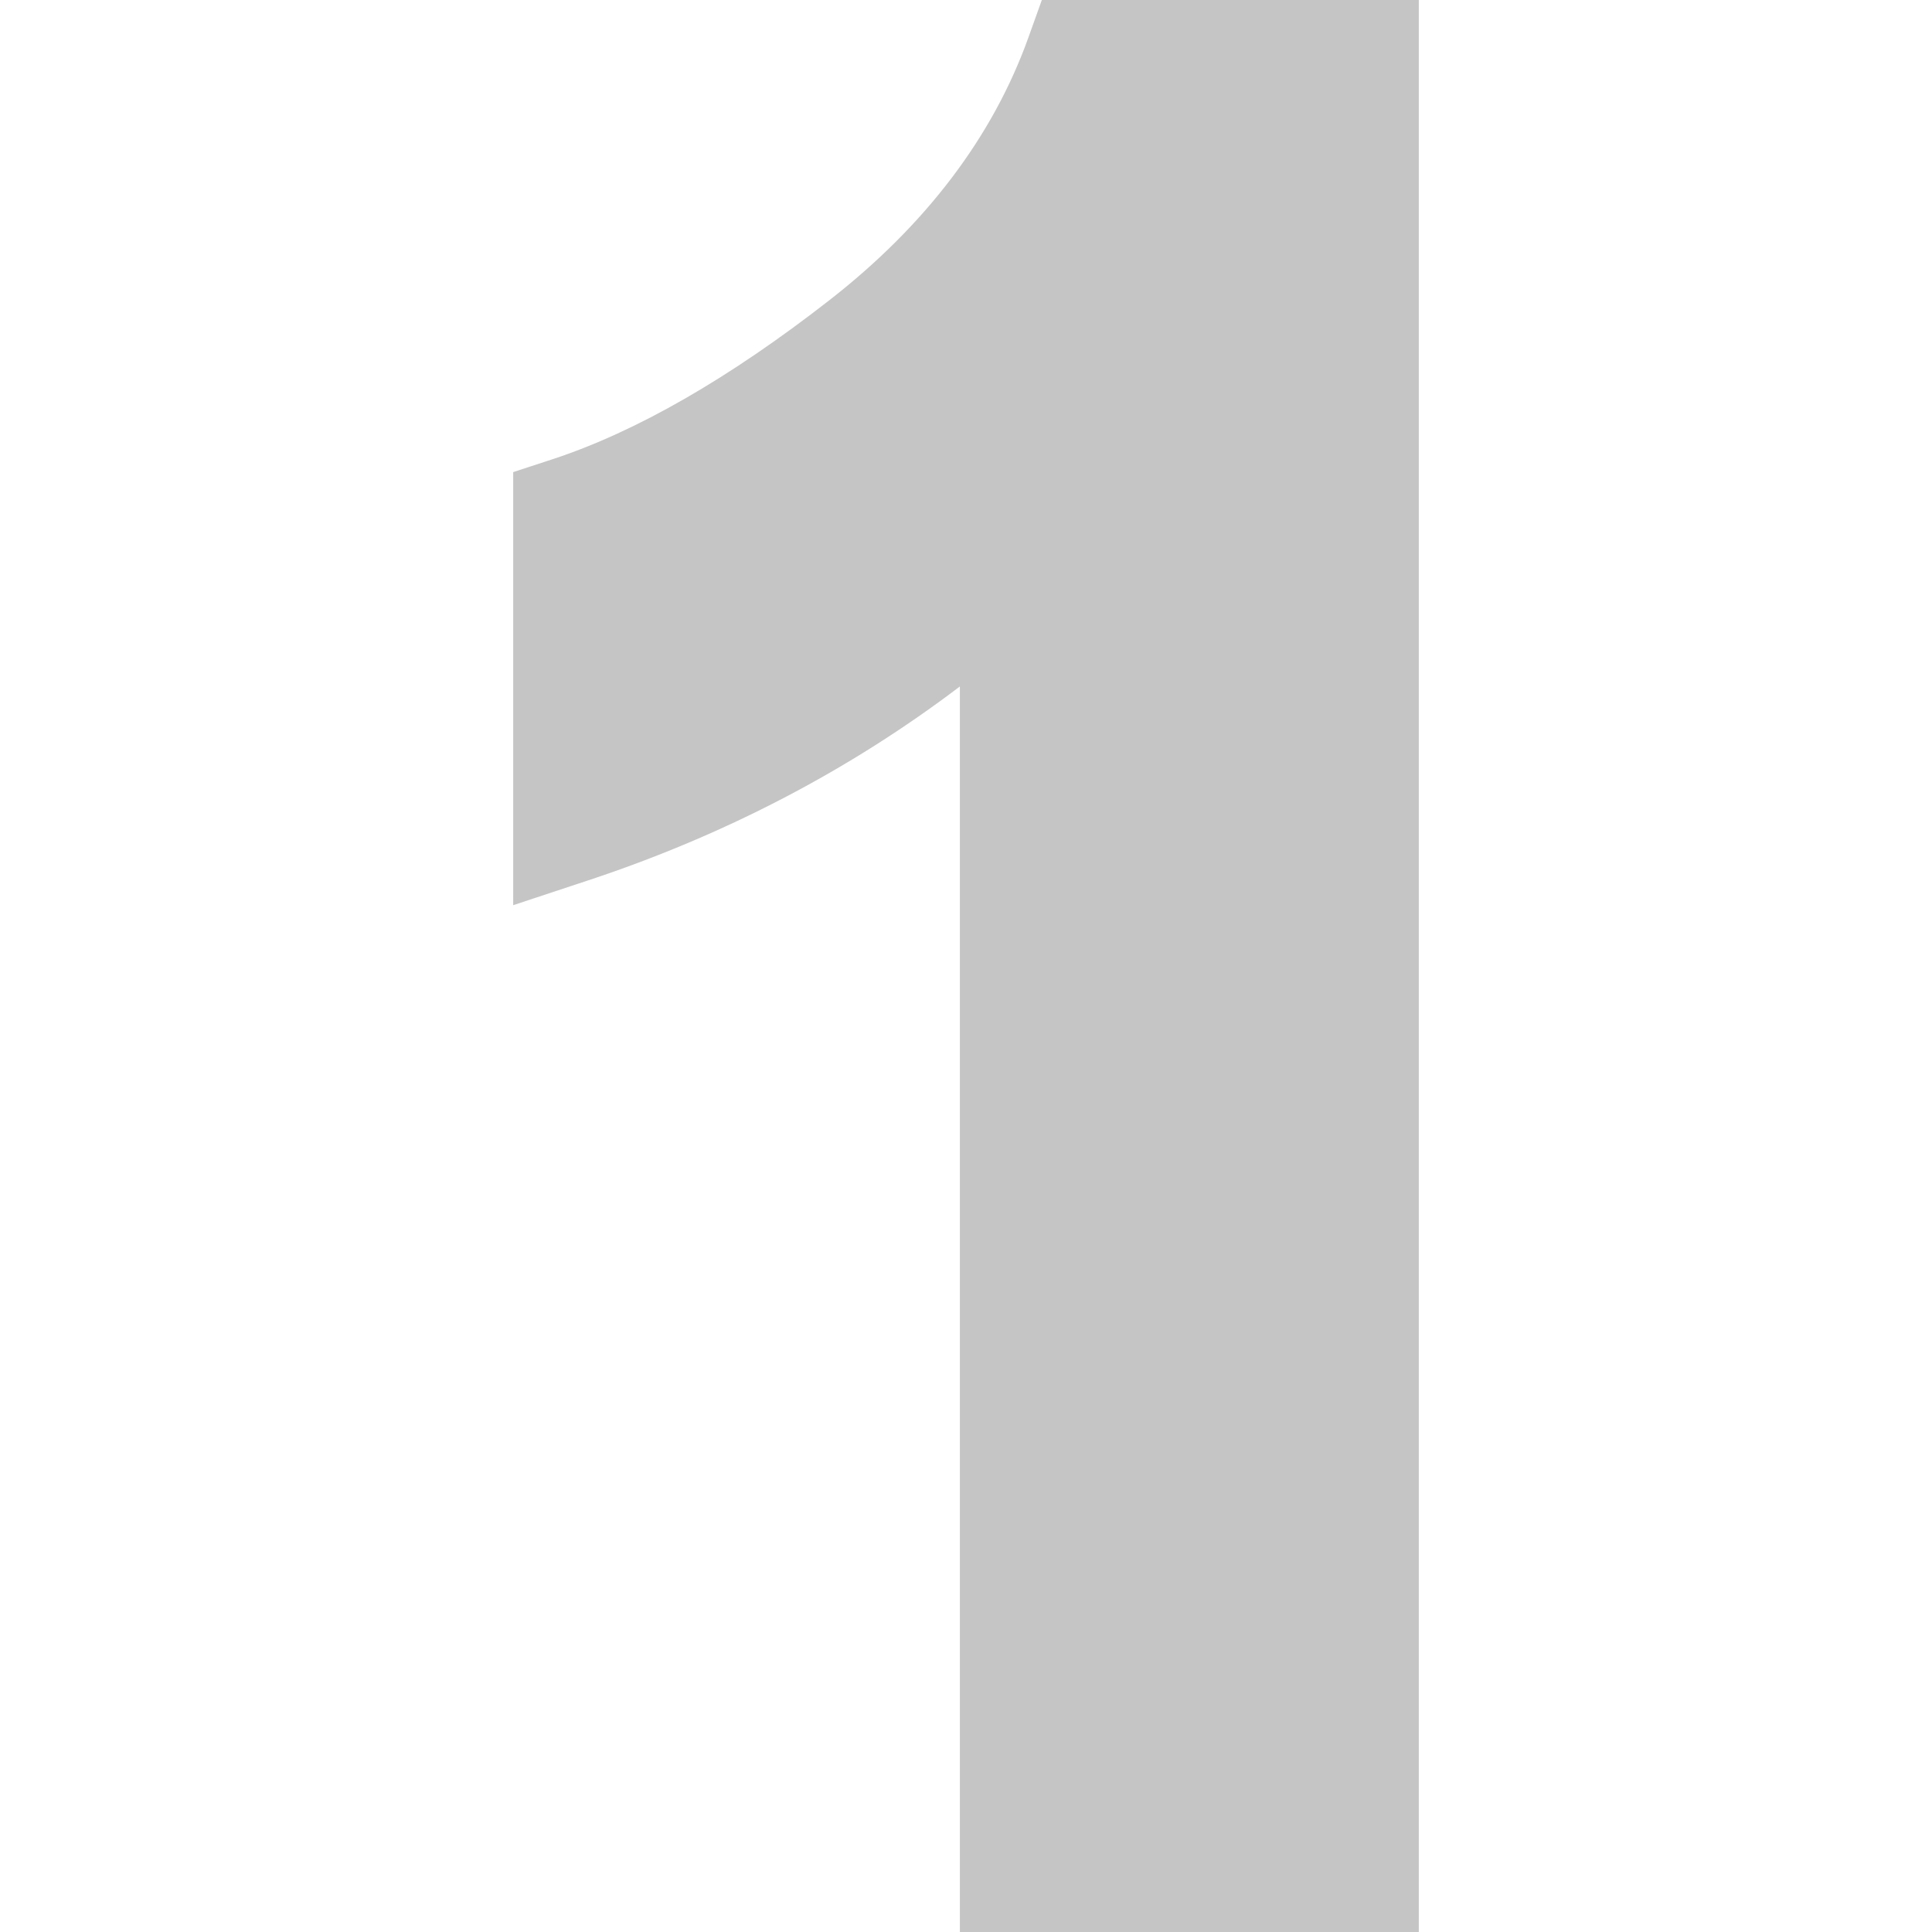
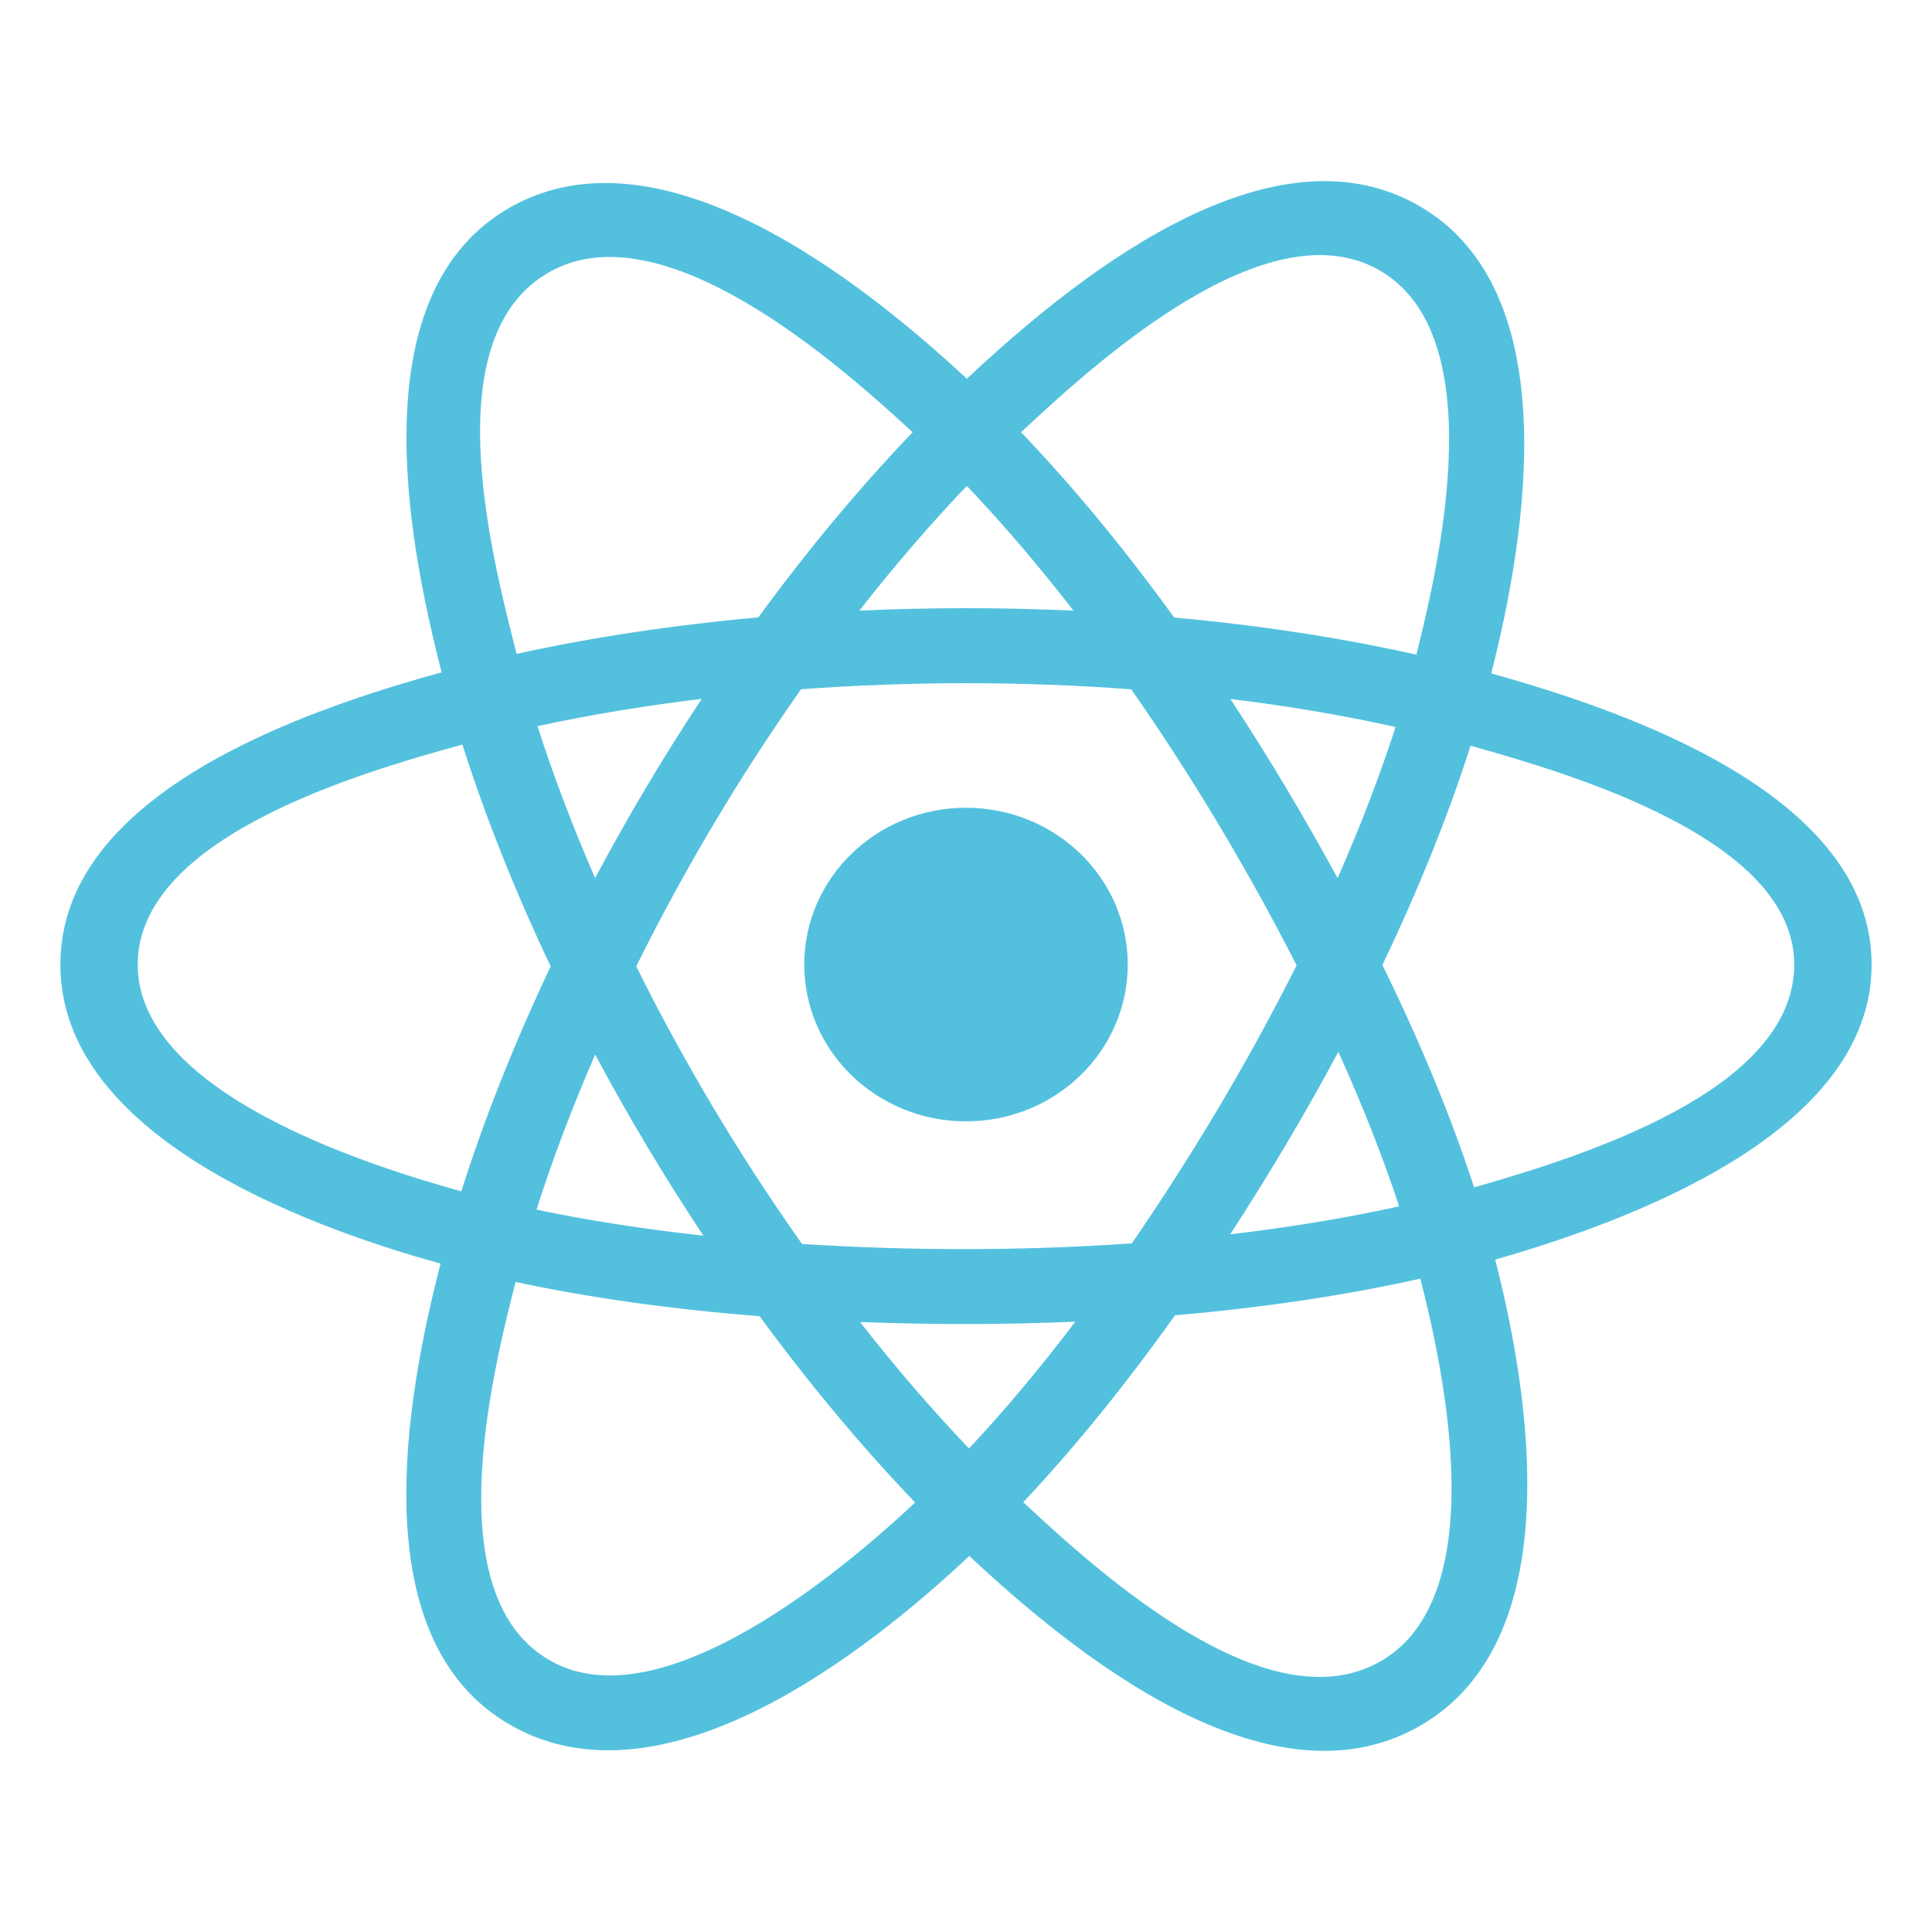
- <svg xmlns="http://www.w3.org/2000/svg" height="16" width="16" viewBox="0 0 512 512">
-   <path d="M376 512V0h-99.902l-3.56 9.932c-9.419 26.294-27.202 49.746-52.837 69.697-26.528 20.684-51.211 34.849-73.359 42.1L136 125.112v114.771l19.702-6.519c36.387-12.012 69.448-29.268 98.672-51.445V512z" fill="#c5c5c5" />
+ <svg xmlns="http://www.w3.org/2000/svg" width="64px" height="64px" viewBox="0 0 32 32" fill="none">
+   <g id="SVGRepo_bgCarrier" stroke-width="0" />
+   <g id="SVGRepo_tracerCarrier" stroke-linecap="round" stroke-linejoin="round" />
+   <g id="SVGRepo_iconCarrier">
+     <path d="M18.679 15.976C18.679 14.541 17.48 13.379 16 13.379C14.521 13.379 13.321 14.541 13.321 15.976C13.321 17.41 14.521 18.573 16 18.573C17.48 18.573 18.679 17.41 18.679 15.976Z" fill="#53C1DE" />
+     <path fill-rule="evenodd" clip-rule="evenodd" d="M24.7 11.154C25.266 8.925 25.977 4.791 23.47 3.39C20.975 1.995 17.728 4.668 16.014 6.273C14.304 4.684 10.966 2.022 8.462 3.428C5.968 4.828 6.737 8.893 7.315 11.136C4.988 11.776 1 13.156 1 15.976C1 18.787 4.984 20.289 7.297 20.929C6.717 23.184 5.986 27.191 8.483 28.588C10.997 29.993 14.325 27.395 16.055 25.772C17.781 27.386 20.997 30.002 23.492 28.601C25.996 27.196 25.344 23.118 24.765 20.863C27.007 20.221 31 18.752 31 15.976C31 13.184 26.99 11.792 24.7 11.154ZM24.416 19.667C24.037 18.502 23.524 17.262 22.897 15.982C23.495 14.732 23.988 13.509 24.357 12.351C26.036 12.823 29.718 13.901 29.718 15.976C29.718 18.07 26.185 19.159 24.416 19.667ZM22.85 27.526C20.988 28.571 18.222 26.07 16.948 24.881C17.793 23.984 18.638 22.942 19.462 21.785C20.913 21.66 22.283 21.456 23.526 21.178C23.933 22.773 24.72 26.476 22.85 27.526ZM9.124 27.511C7.261 26.47 8.113 22.895 8.54 21.233C9.768 21.497 11.129 21.686 12.582 21.801C13.412 22.933 14.282 23.974 15.158 24.886C14.075 25.901 10.995 28.557 9.124 27.511ZM2.281 15.976C2.281 13.874 5.942 12.803 7.659 12.333C8.035 13.517 8.527 14.754 9.121 16.006C8.519 17.277 8.02 18.534 7.641 19.732C6.004 19.278 2.281 18.079 2.281 15.976ZM9.104 4.504C10.973 3.454 13.875 6.01 15.116 7.16C14.244 8.068 13.383 9.101 12.56 10.226C11.149 10.353 9.799 10.557 8.557 10.83C8.091 9.021 7.236 5.552 9.104 4.504ZM20.379 11.577C21.337 11.694 22.254 11.85 23.115 12.041C22.856 12.844 22.534 13.684 22.154 14.545C21.604 13.533 21.014 12.542 20.379 11.577ZM16.014 8.048C16.605 8.669 17.197 9.362 17.78 10.114C16.599 10.06 15.415 10.06 14.234 10.114C14.817 9.368 15.414 8.676 16.014 8.048ZM9.857 14.544C9.483 13.686 9.164 12.842 8.903 12.027C9.759 11.842 10.672 11.69 11.623 11.575C10.987 12.537 10.397 13.528 9.857 14.544ZM11.65 20.466C10.668 20.359 9.741 20.215 8.886 20.035C9.15 19.206 9.477 18.343 9.858 17.467C10.406 18.493 11.005 19.494 11.65 20.466ZM16.05 23.991C15.442 23.356 14.836 22.653 14.245 21.897C15.433 21.942 16.623 21.942 17.811 21.891C17.227 22.661 16.637 23.365 16.05 23.991ZM22.167 17.422C22.568 18.308 22.906 19.166 23.174 19.981C22.304 20.173 21.365 20.328 20.376 20.444C21.015 19.461 21.615 18.454 22.167 17.422ZM18.747 20.594C16.93 20.72 15.102 20.719 13.284 20.604C12.251 19.142 11.331 17.603 10.538 16.006C11.328 14.412 12.24 12.876 13.268 11.416C15.088 11.283 16.918 11.282 18.737 11.417C19.756 12.877 20.668 14.409 21.476 15.988C20.677 17.581 19.759 19.12 18.747 20.594ZM22.83 4.467C24.701 5.513 23.868 9.227 23.459 10.843C22.215 10.564 20.863 10.357 19.448 10.228C18.624 9.09 17.77 8.055 16.912 7.159C18.169 5.984 20.978 3.431 22.83 4.467Z" fill="#53C1DE" />
+   </g>
</svg>
